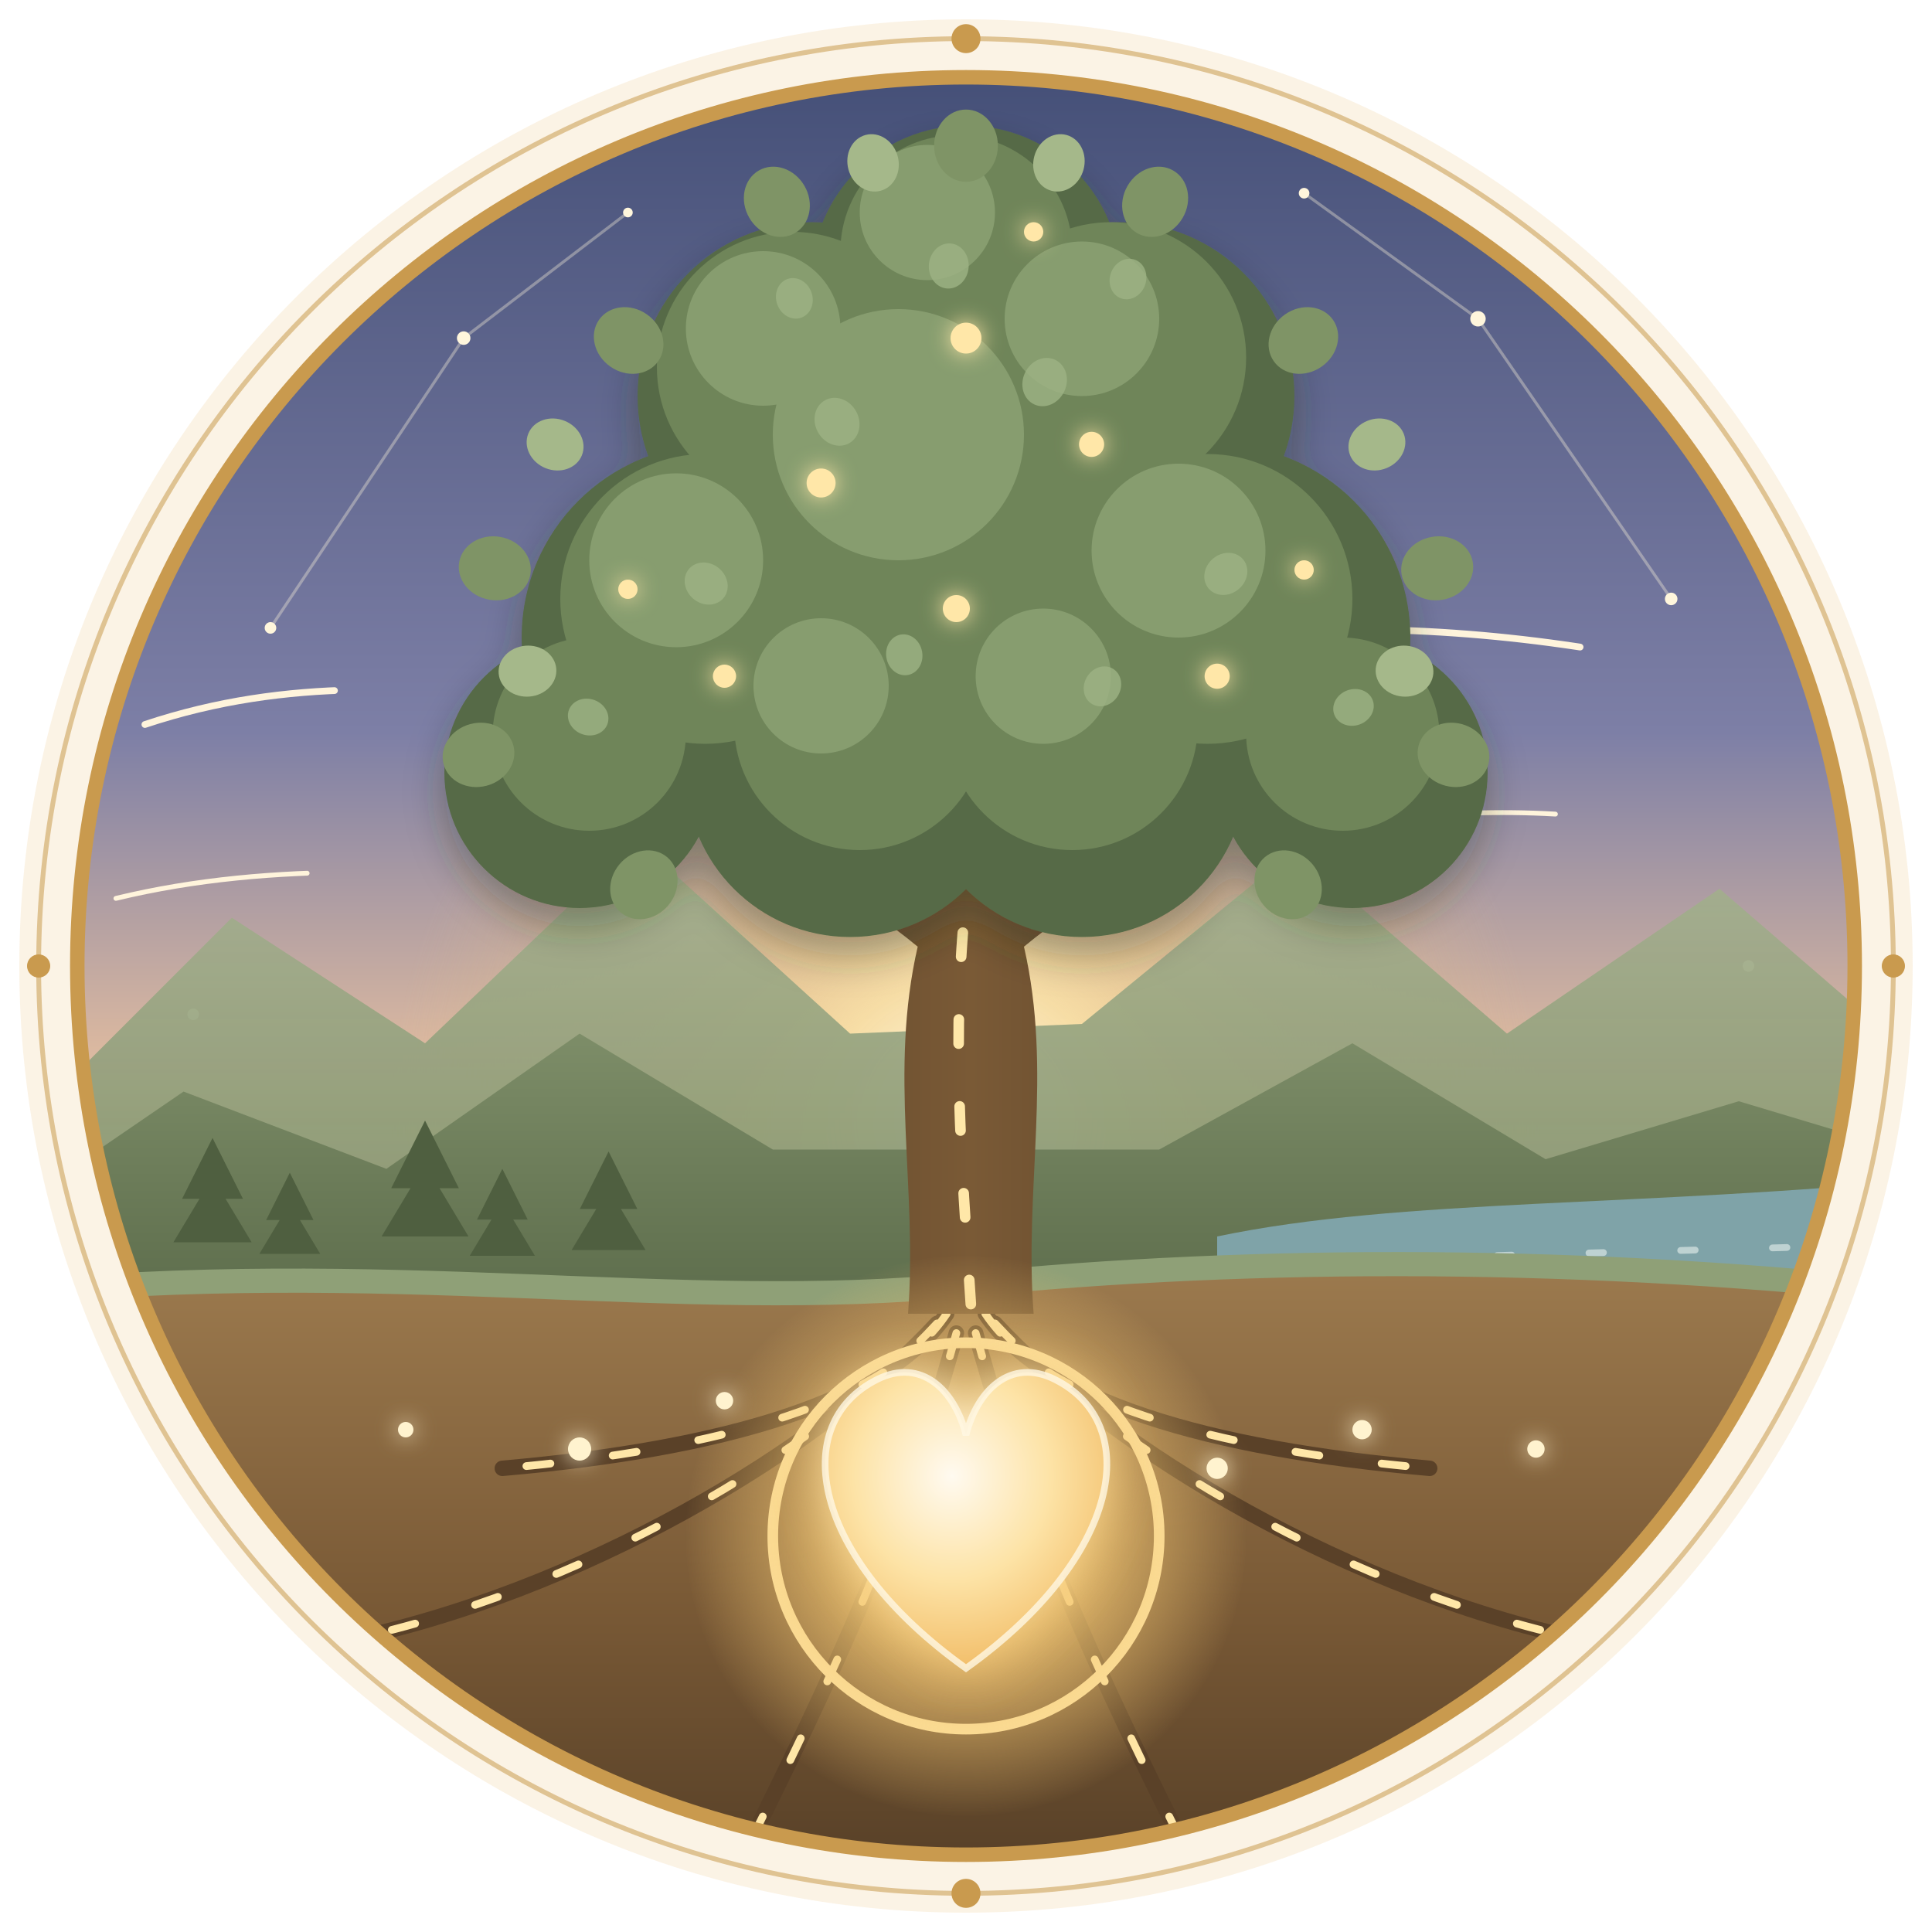
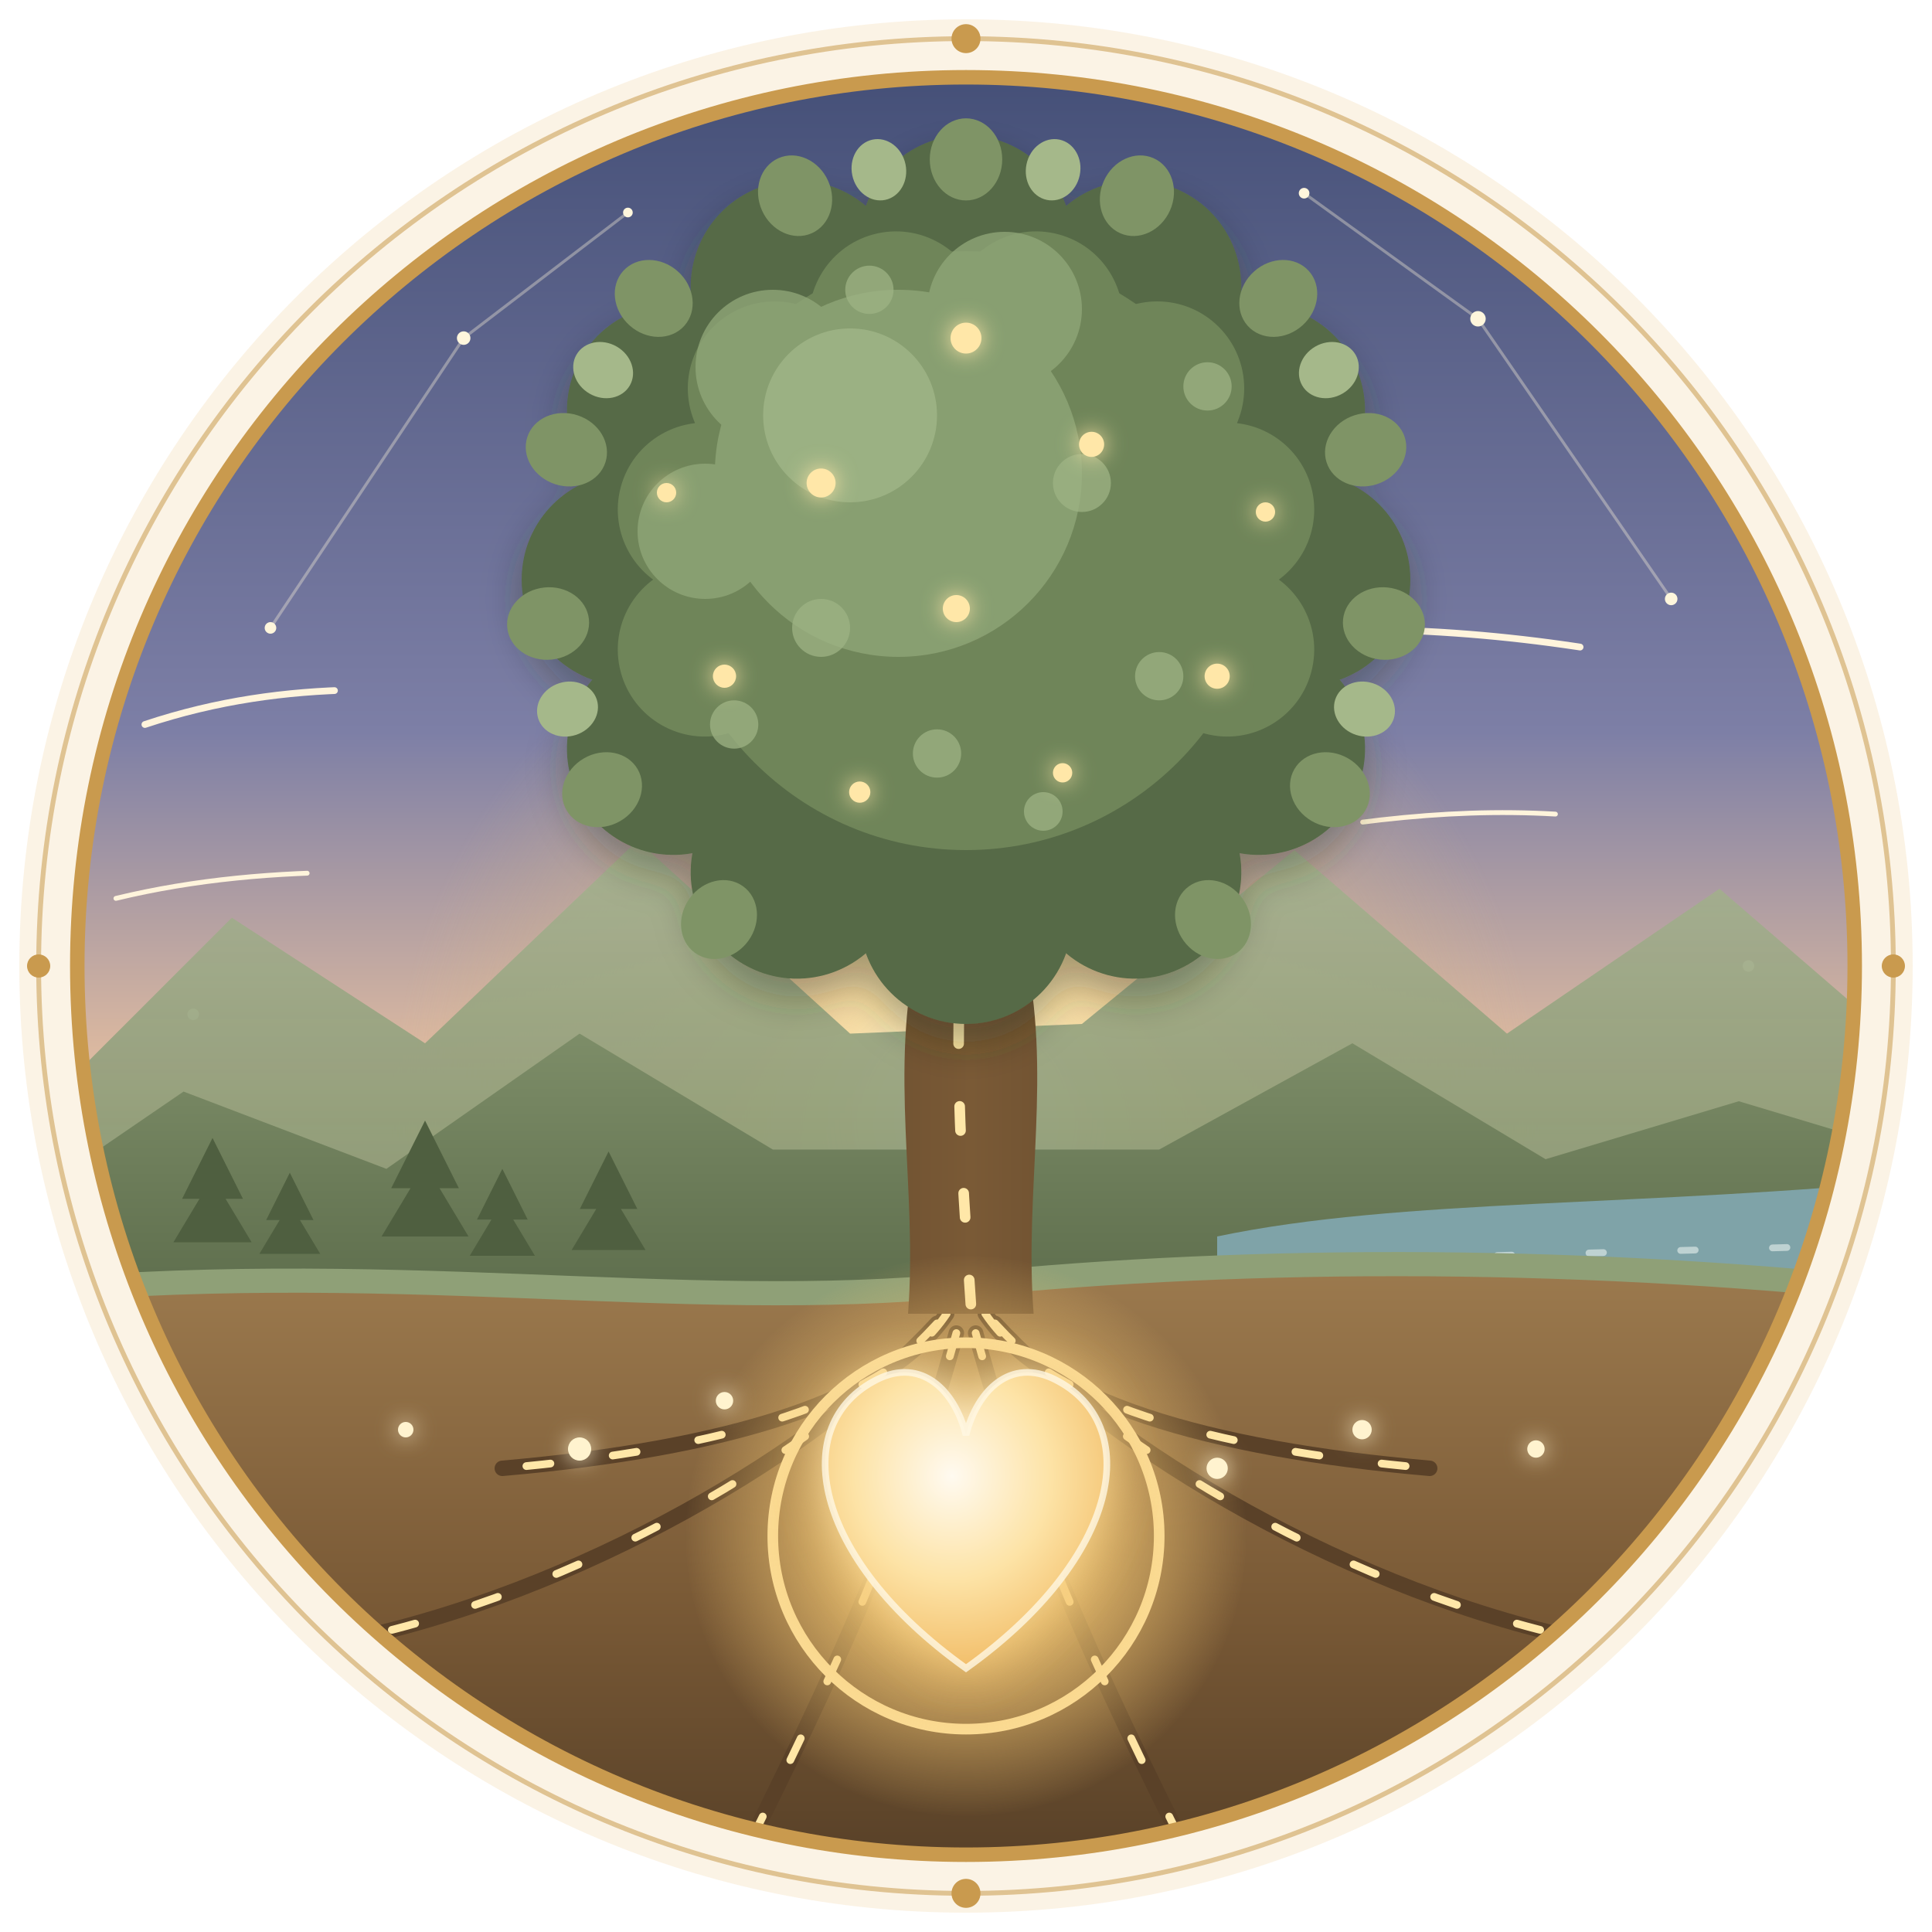
<svg xmlns="http://www.w3.org/2000/svg" viewBox="0 0 400 400">
  <style>
  .sky { animation: spin 180s linear infinite; transform-box: view-box; transform-origin: 200px 200px; }
  .dawn { animation: dawn 9s ease-in-out infinite; }
  .sway { animation: sway 8s ease-in-out infinite; transform-box: view-box; transform-origin: 200px 270px; }
  .beat { animation: beat 2.6s ease-in-out infinite; transform-box: fill-box; transform-origin: center; }
  .pulse { animation: pulse 2.6s ease-out infinite; transform-box: fill-box; transform-origin: center; }
  .pulse.b { animation-delay: .32s; }
  .flowup { stroke-dasharray: 5 13; animation: flowup 3s linear infinite; }
  .breath { stroke-dasharray: 40 220; animation: breath 10s ease-in-out infinite; }
  .breath.b { animation-delay: -5s; }
  .rise { animation: rise 7s ease-in infinite; }
  .rise.b { animation-delay: -1.8s; } .rise.c { animation-delay: -3.6s; } .rise.d { animation-delay: -5.2s; }
  .tw { animation: tw 3.4s ease-in-out infinite; } .tw.b { animation-delay: 1.1s; } .tw.c { animation-delay: 2.2s; }
  .sea { animation: sea 4s linear infinite; }
  @keyframes spin { to { transform: rotate(360deg); } }
  @keyframes dawn { 0%, 100% { opacity: .75; } 50% { opacity: 1; } }
  @keyframes sway { 0%, 100% { transform: rotate(-1.2deg); } 50% { transform: rotate(1.2deg); } }
  /* 心跳：撲通（大）、撲通（小），然後休息 */
  @keyframes beat { 0% { transform: scale(1); } 12% { transform: scale(1.18); } 22% { transform: scale(1.02); } 32% { transform: scale(1.1); } 45%, 100% { transform: scale(1); } }
  @keyframes pulse { 0% { transform: scale(.5); opacity: .9; } 70% { opacity: .15; } 100% { transform: scale(2.2); opacity: 0; } }
  @keyframes flowup { to { stroke-dashoffset: 72; } }
  @keyframes breath { 0% { stroke-dashoffset: 260; opacity: 0; } 30% { opacity: .7; } 70% { opacity: .7; } 100% { stroke-dashoffset: -60; opacity: 0; } }
  @keyframes rise { 0% { transform: translateY(0); opacity: 0; } 15% { opacity: 1; } 80% { opacity: .8; } 100% { transform: translateY(-150px); opacity: 0; } }
  @keyframes tw { 0%, 100% { opacity: .25; } 50% { opacity: 1; } }
  @keyframes sea { to { stroke-dashoffset: -38; } }
  @media (prefers-reduced-motion: reduce) {
    .sky, .dawn, .sway, .beat, .pulse, .flowup, .breath, .rise, .tw, .sea { animation: none; }
    .pulse, .rise, .breath { opacity: 0; }
  }
</style>
  <defs>
    <clipPath id="disc">
      <circle cx="200" cy="200" r="184" />
    </clipPath>
    <linearGradient id="skyG" x1="0" y1="0" x2="0" y2="1">
      <stop offset="0" stop-color="#3e4a72" />
      <stop offset=".38" stop-color="#7d7fa6" />
      <stop offset=".54" stop-color="#d9b7a0" />
      <stop offset=".64" stop-color="#f4dcb4" />
    </linearGradient>
    <radialGradient id="firstLight" cx="50%" cy="50%" r="50%">
      <stop offset="0" stop-color="#fffbe9" />
      <stop offset=".25" stop-color="#fbe2a6" stop-opacity=".9" />
      <stop offset=".6" stop-color="#f3c77e" stop-opacity=".35" />
      <stop offset="1" stop-color="#f3c77e" stop-opacity="0" />
    </radialGradient>
    <linearGradient id="earthG" x1="0" y1="0" x2="0" y2="1">
      <stop offset="0" stop-color="#9c7a4e" />
      <stop offset=".5" stop-color="#7a5a36" />
      <stop offset="1" stop-color="#4f3a24" />
    </linearGradient>
    <radialGradient id="heartGlow" cx="50%" cy="50%" r="50%">
      <stop offset="0" stop-color="#fff3cf" />
      <stop offset=".4" stop-color="#f4c873" stop-opacity=".85" />
      <stop offset="1" stop-color="#f4c873" stop-opacity="0" />
    </radialGradient>
    <radialGradient id="heartFill" cx="45%" cy="35%" r="70%">
      <stop offset="0" stop-color="#fffaf0" />
      <stop offset=".5" stop-color="#fde3a6" />
      <stop offset="1" stop-color="#f0b860" />
    </radialGradient>
    <linearGradient id="mt1" x1="0" y1="0" x2="0" y2="1">
      <stop offset="0" stop-color="#a7b391" />
      <stop offset="1" stop-color="#7f8f6a" />
    </linearGradient>
    <linearGradient id="mt2" x1="0" y1="0" x2="0" y2="1">
      <stop offset="0" stop-color="#7d8d68" />
      <stop offset="1" stop-color="#5c6c4b" />
    </linearGradient>
    <linearGradient id="trunkG" x1="0" y1="0" x2="1" y2="0">
      <stop offset="0" stop-color="#5a4128" />
      <stop offset=".5" stop-color="#7a5a36" />
      <stop offset="1" stop-color="#5a4128" />
    </linearGradient>
    <filter id="soft" x="-50%" y="-50%" width="200%" height="200%">
      <feGaussianBlur stdDeviation="2.2" result="b" />
      <feMerge>
        <feMergeNode in="b" />
        <feMergeNode in="SourceGraphic" />
      </feMerge>
    </filter>
    <filter id="shade" x="-20%" y="-20%" width="140%" height="140%">
      <feDropShadow dx="0" dy="4" stdDeviation="4" flood-color="#2e3a24" flood-opacity=".35" />
    </filter>
    <path id="heart" d="M0 8 C-14 -2 -16 -14 -8 -18 C-4 -20 -1 -17 0 -13 C1 -17 4 -20 8 -18 C16 -14 14 -2 0 8Z" />
    <path id="tree" d="M0 -16 L7 -2 L3 -2 L9 8 L-9 8 L-3 -2 L-7 -2Z" />
    <ellipse id="leaf" cx="0" cy="-9" rx="7.5" ry="8.5" />
  </defs>
  <circle cx="200" cy="200" r="196" fill="#f4dcb4" opacity=".35" />
  <g clip-path="url(#disc)">
    <rect width="400" height="400" fill="url(#skyG)" />
    <g class="sky" fill="#fff6dc">
      <circle cx="200" cy="30" r="1.8" class="tw" />
      <circle cx="96" cy="70" r="1.4" class="tw b" />
      <circle cx="306" cy="66" r="1.6" class="tw c" />
      <circle cx="56" cy="130" r="1.2" class="tw c" />
      <circle cx="346" cy="124" r="1.3" class="tw" />
      <circle cx="130" cy="44" r="1" class="tw b" />
      <circle cx="270" cy="40" r="1.1" class="tw" />
      <circle cx="40" cy="210" r="1.2" class="tw b" />
      <circle cx="362" cy="200" r="1.2" class="tw c" />
      <circle cx="200" cy="370" r="1.4" class="tw" />
      <circle cx="90" cy="330" r="1.2" class="tw c" />
      <circle cx="314" cy="330" r="1.2" class="tw b" />
      <path d="M56 130 L96 70 L130 44" fill="none" stroke="#fff6dc" stroke-width=".6" opacity=".35" />
      <path d="M270 40 L306 66 L346 124" fill="none" stroke="#fff6dc" stroke-width=".6" opacity=".35" />
    </g>
    <g fill="none" stroke="#fff4dc" stroke-width="1.4" stroke-linecap="round">
      <path d="M30 150 C90 130 140 160 200 142 S320 128 380 146" class="breath" />
      <path d="M24 186 C90 170 160 196 230 180 S330 164 386 182" class="breath b" stroke-width="1" />
    </g>
    <g class="dawn">
      <circle cx="200" cy="232" r="120" fill="url(#firstLight)" />
    </g>
    <path d="M0 238 L48 190 L88 216 L132 174 L176 214 L224 212 L268 176 L312 214 L356 184 L400 222 L400 262 L0 262Z" fill="url(#mt1)" opacity=".9" />
    <path d="M0 252 L38 226 L80 242 L120 214 L160 238 L240 238 L280 216 L320 240 L360 228 L400 240 L400 272 L0 272Z" fill="url(#mt2)" />
    <g fill="#4f5f40">
      <use href="#tree" transform="translate(44 250) scale(.9)" />
      <use href="#tree" transform="translate(60 254) scale(.7)" />
      <use href="#tree" transform="translate(88 248)" />
      <use href="#tree" transform="translate(104 254) scale(.75)" />
      <use href="#tree" transform="translate(126 252) scale(.85)" />
    </g>
    <path d="M252 256 C290 248 340 250 400 244 L400 278 L252 278Z" fill="#7fa3a8" />
    <g fill="none" stroke="#f3f8f4" stroke-width="1.4" stroke-linecap="round" opacity=".55">
      <path d="M272 261 L380 258" class="sea" style="stroke-dasharray:3 16" />
      <path d="M286 269 L394 266" class="sea" style="stroke-dasharray:2 20;animation-duration:5.5s" />
    </g>
    <path d="M0 268 C80 260 140 272 200 266 S330 260 400 268 L400 400 L0 400Z" fill="url(#earthG)" />
    <path d="M0 268 C80 260 140 272 200 266 S330 260 400 268" fill="none" stroke="#8fa077" stroke-width="5" />
    <g fill="none" stroke-linecap="round">
      <g stroke="#5a4128" stroke-width="3.2">
        <path d="M196 272 C184 290 150 300 104 304" />
        <path d="M204 272 C216 290 250 300 296 304" />
        <path d="M194 274 C170 300 120 330 70 340" />
        <path d="M206 274 C230 300 280 330 330 340" />
        <path d="M198 276 C186 320 168 356 150 392" />
        <path d="M202 276 C214 320 232 356 250 392" />
      </g>
      <g stroke="#ffe7a8" stroke-width="1.6" class="flowup" style="animation-direction:reverse">
        <path d="M196 272 C184 290 150 300 104 304" />
        <path d="M204 272 C216 290 250 300 296 304" />
        <path d="M194 274 C170 300 120 330 70 340" />
        <path d="M206 274 C230 300 280 330 330 340" />
        <path d="M198 276 C186 320 168 356 150 392" />
        <path d="M202 276 C214 320 232 356 250 392" />
      </g>
    </g>
    <g class="sway">
      <path d="M188 272 C190 246 184 222 190 196 C178 186 160 176 142 168 L146 162 C164 168 182 176 194 186 C194 170 190 156 182 142 L188 138 C196 152 200 166 200 182 C204 166 210 152 220 138 L226 142 C216 156 210 170 208 186 C220 176 238 168 256 162 L260 168 C242 176 224 186 212 196 C218 222 212 246 214 272Z" fill="url(#trunkG)" />
      <path d="M201 270 C199 240 197 214 200 186 C200 170 200 150 200 120" fill="none" stroke="#ffe7a8" stroke-width="2.2" stroke-linecap="round" class="flowup" />
-       <g filter="url(#shade)">
-         <g fill="#566a46">
-           <circle cx="200" cy="112" r="56" />
-           <circle cx="148" cy="132" r="40" />
-           <circle cx="252" cy="132" r="40" />
-           <circle cx="120" cy="160" r="28" />
-           <circle cx="280" cy="160" r="28" />
-           <circle cx="168" cy="82" r="36" />
-           <circle cx="232" cy="82" r="36" />
-           <circle cx="200" cy="58" r="32" />
-           <circle cx="176" cy="160" r="34" />
-           <circle cx="224" cy="160" r="34" />
-         </g>
-       </g>
-       <g fill="#6f8559">
-         <circle cx="194" cy="102" r="44" />
-         <circle cx="146" cy="124" r="30" />
-         <circle cx="250" cy="124" r="30" />
-         <circle cx="164" cy="76" r="28" />
-         <circle cx="230" cy="74" r="28" />
-         <circle cx="198" cy="52" r="24" />
-         <circle cx="122" cy="152" r="20" />
-         <circle cx="278" cy="152" r="20" />
-         <circle cx="178" cy="150" r="26" />
-         <circle cx="222" cy="150" r="26" />
-       </g>
-       <g fill="#8fa577" opacity=".75">
-         <circle cx="186" cy="90" r="26" />
-         <circle cx="140" cy="116" r="18" />
-         <circle cx="244" cy="114" r="18" />
-         <circle cx="158" cy="68" r="16" />
-         <circle cx="224" cy="66" r="16" />
-         <circle cx="192" cy="44" r="14" />
-         <circle cx="170" cy="142" r="14" />
-         <circle cx="216" cy="140" r="14" />
-       </g>
-       <g fill="#9db384" opacity=".8">
-         <use href="#leaf" transform="translate(176 92) rotate(-30) scale(.6)" />
-         <use href="#leaf" transform="translate(214 84) rotate(25) scale(.6)" />
-         <use href="#leaf" transform="translate(150 124) rotate(-50) scale(.55)" />
-         <use href="#leaf" transform="translate(250 122) rotate(50) scale(.55)" />
-         <use href="#leaf" transform="translate(196 60) rotate(5) scale(.55)" />
-         <use href="#leaf" transform="translate(166 66) rotate(-20) scale(.5)" />
-         <use href="#leaf" transform="translate(232 62) rotate(20) scale(.5)" />
-         <use href="#leaf" transform="translate(188 140) rotate(-10) scale(.5)" />
-         <use href="#leaf" transform="translate(226 146) rotate(30) scale(.5)" />
-         <use href="#leaf" transform="translate(126 150) rotate(-70) scale(.5)" />
-         <use href="#leaf" transform="translate(276 148) rotate(70) scale(.5)" />
-       </g>
-       <g transform="translate(200 112) scale(.88) translate(-200 -112)">
+       <g transform="translate(200 120)">
+         <g filter="url(#shade)" fill="#566a46">
+           <circle r="74" />
+           <circle cy="-70" r="22" />
+           <circle cy="-70" r="22" transform="rotate(30)" />
+           <circle cy="-70" r="22" transform="rotate(60)" />
+           <circle cy="-70" r="22" transform="rotate(90)" />
+           <circle cy="-70" r="22" transform="rotate(120)" />
+           <circle cy="-70" r="22" transform="rotate(150)" />
+           <circle cy="-70" r="22" transform="rotate(180)" />
+           <circle cy="-70" r="22" transform="rotate(210)" />
+           <circle cy="-70" r="22" transform="rotate(240)" />
+           <circle cy="-70" r="22" transform="rotate(270)" />
+           <circle cy="-70" r="22" transform="rotate(300)" />
+           <circle cy="-70" r="22" transform="rotate(330)" />
+         </g>
+         <g fill="#6f8559">
+           <circle cy="-6" r="62" />
+           <circle cy="-56" r="18" transform="rotate(15)" />
+           <circle cy="-56" r="18" transform="rotate(45)" />
+           <circle cy="-56" r="18" transform="rotate(75)" />
+           <circle cy="-56" r="18" transform="rotate(105)" />
+           <circle cy="-56" r="18" transform="rotate(255)" />
+           <circle cy="-56" r="18" transform="rotate(285)" />
+           <circle cy="-56" r="18" transform="rotate(315)" />
+           <circle cy="-56" r="18" transform="rotate(345)" />
+         </g>
+         <g fill="#8fa577" opacity=".8">
+           <circle cx="-14" cy="-22" r="38" />
+           <circle cx="-40" cy="-44" r="16" />
+           <circle cx="8" cy="-56" r="16" />
+           <circle cx="-54" cy="-10" r="14" />
+         </g>
+         <g fill="#a9bd8f" opacity=".6">
+           <circle cx="-24" cy="-34" r="18" />
+         </g>
        <g fill="#7f9466">
-           <use href="#leaf" transform="translate(200 28) rotate(0)" />
-           <use href="#leaf" transform="translate(160 40) rotate(-30)" />
-           <use href="#leaf" transform="translate(240 40) rotate(30)" />
-           <use href="#leaf" transform="translate(128 70) rotate(-55)" />
-           <use href="#leaf" transform="translate(272 70) rotate(55)" />
-           <use href="#leaf" transform="translate(98 120) rotate(-80)" />
-           <use href="#leaf" transform="translate(302 120) rotate(80)" />
-           <use href="#leaf" transform="translate(94 160) rotate(-105)" />
-           <use href="#leaf" transform="translate(306 160) rotate(105)" />
-           <use href="#leaf" transform="translate(130 186) rotate(-140)" />
-           <use href="#leaf" transform="translate(270 186) rotate(140)" />
+           <use href="#leaf" transform="rotate(0) translate(0 -78)" />
+           <use href="#leaf" transform="rotate(24) translate(0 -78)" />
+           <use href="#leaf" transform="rotate(48) translate(0 -78)" />
+           <use href="#leaf" transform="rotate(72) translate(0 -78)" />
+           <use href="#leaf" transform="rotate(96) translate(0 -78)" />
+           <use href="#leaf" transform="rotate(120) translate(0 -78)" />
+           <use href="#leaf" transform="rotate(144) translate(0 -78)" />
+           <use href="#leaf" transform="rotate(216) translate(0 -78)" />
+           <use href="#leaf" transform="rotate(240) translate(0 -78)" />
+           <use href="#leaf" transform="rotate(264) translate(0 -78)" />
+           <use href="#leaf" transform="rotate(288) translate(0 -78)" />
+           <use href="#leaf" transform="rotate(312) translate(0 -78)" />
+           <use href="#leaf" transform="rotate(336) translate(0 -78)" />
        </g>
        <g fill="#a5b88a">
-           <use href="#leaf" transform="translate(180 30) rotate(-15) scale(.8)" />
-           <use href="#leaf" transform="translate(220 30) rotate(15) scale(.8)" />
-           <use href="#leaf" transform="translate(110 92) rotate(-68) scale(.8)" />
-           <use href="#leaf" transform="translate(290 92) rotate(68) scale(.8)" />
-           <use href="#leaf" transform="translate(104 142) rotate(-95) scale(.8)" />
-           <use href="#leaf" transform="translate(296 142) rotate(95) scale(.8)" />
-         </g>
-       </g>
-       <g fill="#ffe7a8" filter="url(#soft)">
-         <circle cx="170" cy="100" r="3" class="tw" />
-         <circle cx="226" cy="92" r="2.6" class="tw b" />
-         <circle cx="200" cy="70" r="3.2" class="tw c" />
-         <circle cx="150" cy="140" r="2.4" class="tw b" />
-         <circle cx="252" cy="140" r="2.6" class="tw" />
-         <circle cx="198" cy="126" r="2.8" class="tw c" />
-         <circle cx="130" cy="122" r="2" class="tw" />
-         <circle cx="270" cy="118" r="2" class="tw c" />
-         <circle cx="214" cy="48" r="2" class="tw b" />
+           <use href="#leaf" transform="rotate(12) translate(0 -80) scale(.75)" />
+           <use href="#leaf" transform="rotate(60) translate(0 -80) scale(.75)" />
+           <use href="#leaf" transform="rotate(108) translate(0 -80) scale(.75)" />
+           <use href="#leaf" transform="rotate(252) translate(0 -80) scale(.75)" />
+           <use href="#leaf" transform="rotate(300) translate(0 -80) scale(.75)" />
+           <use href="#leaf" transform="rotate(348) translate(0 -80) scale(.75)" />
+         </g>
+         <g fill="#9db384" opacity=".75">
+           <circle cx="-30" cy="10" r="6" />
+           <circle cx="24" cy="-20" r="6" />
+           <circle cx="40" cy="20" r="5" />
+           <circle cx="-6" cy="36" r="5" />
+           <circle cx="-48" cy="30" r="5" />
+           <circle cx="50" cy="-40" r="5" />
+           <circle cx="-20" cy="-60" r="5" />
+           <circle cx="16" cy="48" r="4" />
+         </g>
+         <g fill="#ffe7a8" filter="url(#soft)">
+           <circle cx="-30" cy="-20" r="3" class="tw" />
+           <circle cx="26" cy="-28" r="2.6" class="tw b" />
+           <circle cx="0" cy="-50" r="3.2" class="tw c" />
+           <circle cx="-50" cy="20" r="2.4" class="tw b" />
+           <circle cx="52" cy="20" r="2.6" class="tw" />
+           <circle cx="-2" cy="6" r="2.8" class="tw c" />
+           <circle cx="-62" cy="-18" r="2" class="tw" />
+           <circle cx="62" cy="-14" r="2" class="tw c" />
+           <circle cx="20" cy="40" r="2" class="tw b" />
+           <circle cx="-22" cy="44" r="2.2" class="tw" />
+         </g>
      </g>
    </g>
    <g transform="translate(200 318)">
      <circle r="40" fill="none" stroke="#ffe7a8" stroke-width="2.2" class="pulse" />
      <circle r="40" fill="none" stroke="#ffe7a8" stroke-width="1.6" class="pulse b" />
      <circle r="58" fill="url(#heartGlow)" class="beat" />
      <g class="beat">
        <use href="#heart" fill="url(#heartFill)" filter="url(#soft)" transform="translate(0 9) scale(2.3)" />
        <use href="#heart" fill="none" stroke="#fff8e4" stroke-width=".6" transform="translate(0 9) scale(2.3)" opacity=".8" />
      </g>
    </g>
    <g fill="#fff3cf" filter="url(#soft)">
      <circle cx="120" cy="300" r="2.4" class="rise" />
      <circle cx="282" cy="296" r="2" class="rise b" />
      <circle cx="150" cy="290" r="1.8" class="rise c" />
      <circle cx="252" cy="304" r="2.2" class="rise d" />
      <circle cx="84" cy="296" r="1.6" class="rise c" />
      <circle cx="318" cy="300" r="1.8" class="rise" />
    </g>
  </g>
  <circle cx="200" cy="200" r="184" fill="none" stroke="#c99a4e" stroke-width="3" />
  <circle cx="200" cy="200" r="192" fill="none" stroke="#c99a4e" stroke-width="1" opacity=".55" />
  <g fill="#c99a4e">
    <circle cx="200" cy="8" r="3" />
    <circle cx="200" cy="392" r="3" />
    <circle cx="8" cy="200" r="2.4" />
    <circle cx="392" cy="200" r="2.4" />
  </g>
</svg>
